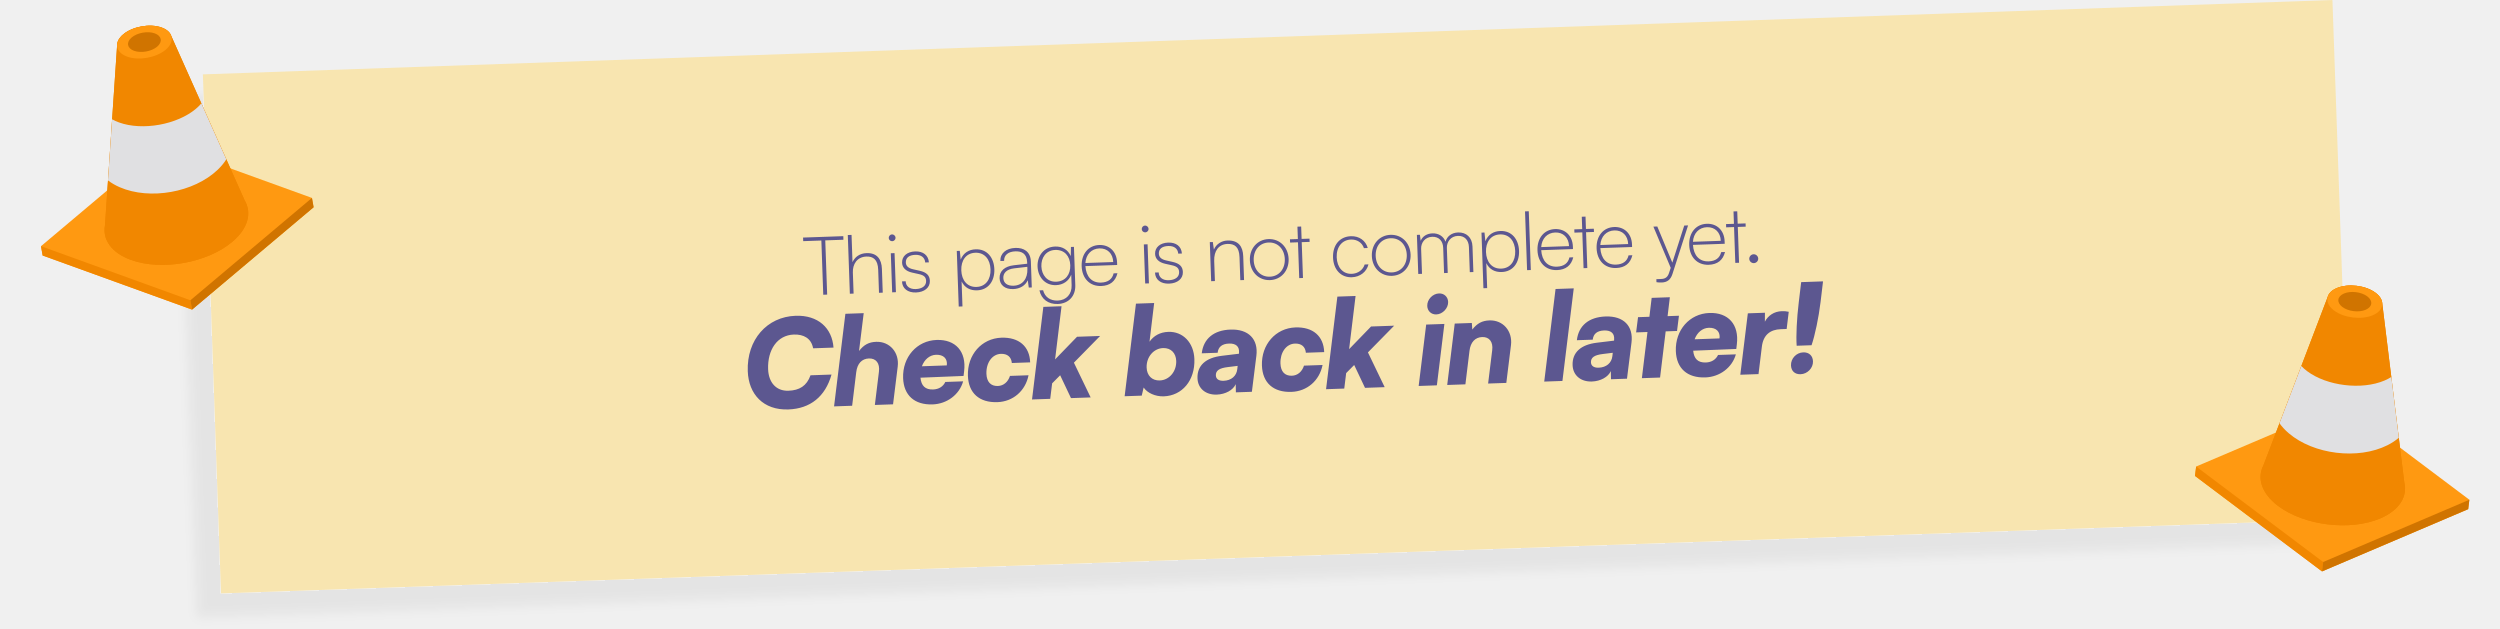
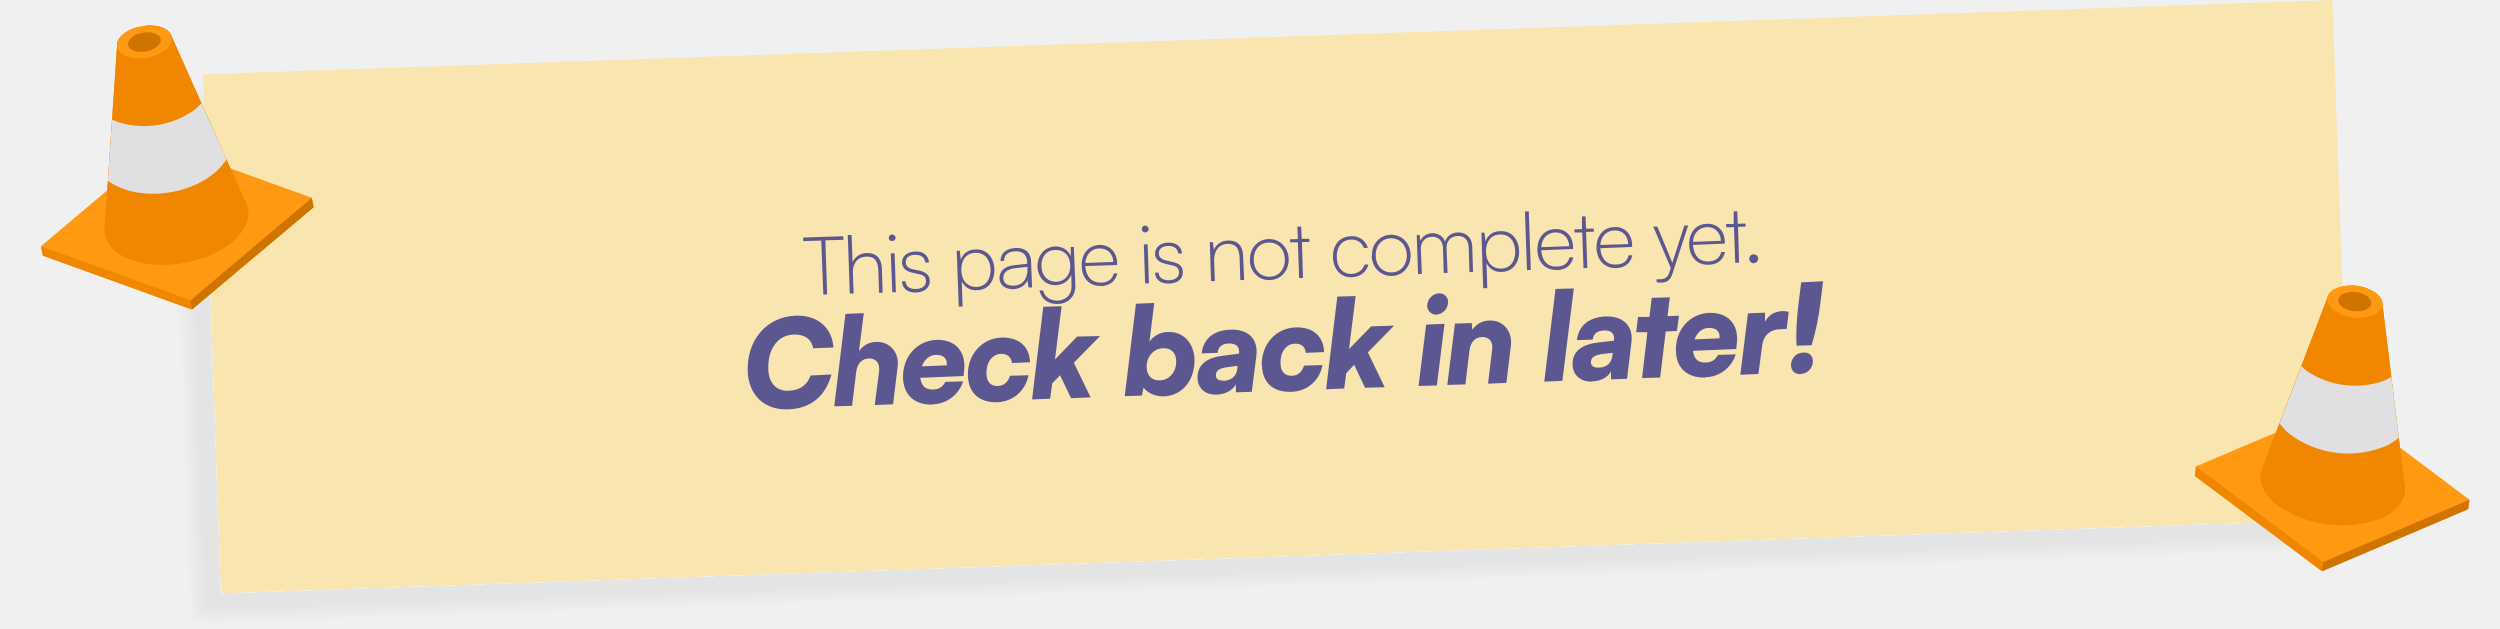
- <svg xmlns="http://www.w3.org/2000/svg" width="982" height="247" viewBox="0 0 982 247" fill="none">
-   <g filter="url(#filter0_d_122_251)">
-     <rect x="79.69" y="29.211" width="837" height="204" transform="rotate(-2 79.6904 29.2109)" fill="#F8E5B0" />
+ <svg xmlns="http://www.w3.org/2000/svg" width="982" height="247" fill="none">
+   <g filter="url(#a)">
+     <path fill="#F8E5B0" d="M79.7 29.2 916.2 0l7.1 203.9L86.8 233z" />
  </g>
-   <path d="M315.498 94.723L315.449 93.315L331.248 92.764L331.297 94.171L324.165 94.42L324.909 115.719L323.374 115.773L322.63 94.474L315.498 94.723ZM335.291 115.324L333.82 115.376L333.015 92.318L334.486 92.266L334.86 102.98C335.782 100.962 337.653 99.52 340.371 99.425C344.497 99.281 346.281 101.781 346.415 105.618L346.741 114.957L345.27 115.008L344.954 105.957C344.812 101.896 342.945 100.68 340.322 100.772C336.644 100.9 334.888 103.779 335.001 107.009L335.291 115.324ZM350.48 94.75C349.744 94.775 349.116 94.189 349.091 93.485C349.065 92.75 349.651 92.089 350.386 92.063C351.09 92.039 351.752 92.656 351.777 93.392C351.802 94.095 351.183 94.725 350.48 94.75ZM350.445 114.827L349.909 99.477L351.38 99.425L351.916 114.776L350.445 114.827ZM354.305 110.53L355.744 110.48C355.813 112.462 357.327 113.626 359.693 113.544C362.284 113.453 363.842 112.246 363.777 110.359C363.724 108.856 362.962 108.114 360.961 107.672L358.347 107.091C355.701 106.511 354.403 105.083 354.337 103.196C354.247 100.638 356.299 98.869 359.465 98.759C362.631 98.648 364.673 100.274 364.866 103.053L363.427 103.103C363.262 101.124 361.815 100.021 359.512 100.102C357.049 100.188 355.742 101.258 355.808 103.145C355.854 104.456 356.782 105.352 358.653 105.767L361.235 106.349C363.946 106.959 365.173 108.165 365.248 110.308C365.339 112.93 363.162 114.767 359.804 114.885C356.542 114.999 354.402 113.312 354.305 110.53ZM376.588 120.414L375.825 98.572L377.009 98.53L377.353 101.976C378.413 99.314 380.577 98.021 383.231 97.929C387.741 97.771 390.422 101.2 390.58 105.741C390.739 110.282 388.303 113.889 383.794 114.047C381.076 114.142 378.923 113 377.716 110.545L378.059 120.363L376.588 120.414ZM377.596 106.194C377.731 110.064 379.91 112.838 383.587 112.709C387.233 112.582 389.212 109.663 389.077 105.793C388.941 101.892 386.764 99.15 383.118 99.277C379.441 99.406 377.46 102.293 377.596 106.194ZM397.972 113.552C394.678 113.667 392.728 111.91 392.636 109.287C392.538 106.473 394.65 104.606 398.222 104.193L403.484 103.593L403.464 103.018C403.343 99.564 401.262 98.644 398.831 98.729C395.985 98.828 394.337 100.23 394.415 102.469L392.944 102.52C392.839 99.514 395.203 97.511 398.817 97.384C402.111 97.269 404.789 98.777 404.927 102.742L405.282 112.912L404.099 112.954L403.711 110.085C402.728 112.201 400.627 113.459 397.972 113.552ZM398.118 112.234C401.732 112.108 403.687 109.414 403.556 105.64L403.527 104.809L398.392 105.404C395.299 105.768 394.04 107.317 394.106 109.204C394.18 111.315 395.816 112.314 398.118 112.234ZM407.548 104.668C407.406 100.607 409.906 96.997 414.447 96.839C417.293 96.739 419.485 98.072 420.598 100.594L420.664 97.006L421.848 96.964L422.373 111.995C422.522 116.281 419.776 119.258 415.491 119.408C411.781 119.537 409.054 117.551 408.292 114.056L409.731 114.006C410.4 116.672 412.534 118.166 415.476 118.064C418.866 117.945 421.055 115.531 420.933 112.045L420.788 107.888C419.819 110.387 417.599 111.906 414.816 112.003C410.403 112.157 407.69 108.73 407.548 104.668ZM409.051 104.616C409.169 108.006 411.315 110.78 414.865 110.656C418.511 110.529 420.529 107.801 420.403 104.187C420.279 100.637 418.171 98.053 414.494 98.182C410.848 98.309 408.934 101.258 409.051 104.616ZM432.544 112.344C428.099 112.5 425.045 109.404 424.876 104.575C424.709 99.778 427.504 96.383 431.789 96.233C435.787 96.093 438.638 98.876 438.784 103.065L438.82 104.088L426.347 104.524C426.622 108.709 428.883 111.127 432.497 111.001C435.216 110.906 436.901 109.663 437.43 107.371L438.933 107.318C438.148 110.516 435.998 112.224 432.544 112.344ZM431.836 97.576C428.702 97.686 426.572 99.937 426.337 103.308L437.274 102.926C437.158 99.6 435.002 97.466 431.836 97.576ZM449.864 91.279C449.129 91.305 448.5 90.718 448.475 90.015C448.45 89.279 449.035 88.618 449.771 88.593C450.474 88.568 451.136 89.186 451.162 89.921C451.186 90.625 450.568 91.255 449.864 91.279ZM449.829 111.357L449.293 96.006L450.764 95.955L451.3 111.305L449.829 111.357ZM453.689 107.059L455.128 107.009C455.198 108.992 456.711 110.156 459.078 110.073C461.668 109.983 463.227 108.775 463.161 106.889C463.108 105.386 462.346 104.644 460.345 104.201L457.732 103.62C455.086 103.04 453.787 101.613 453.721 99.726C453.632 97.167 455.683 95.399 458.849 95.288C462.016 95.177 464.058 96.803 464.251 99.582L462.812 99.632C462.646 97.653 461.199 96.551 458.896 96.631C456.434 96.717 455.126 97.787 455.192 99.674C455.238 100.986 456.166 101.882 458.038 102.297L460.619 102.879C463.33 103.489 464.557 104.695 464.632 106.837C464.724 109.46 462.546 111.297 459.188 111.414C455.926 111.528 453.786 109.842 453.689 107.059ZM477.217 110.4L475.746 110.452L475.21 95.101L476.393 95.06L476.817 98.023C477.765 95.844 479.833 94.555 482.136 94.475C486.485 94.323 488.206 96.824 488.34 100.662L488.666 110L487.195 110.052L486.879 101.001C486.737 96.94 484.933 95.722 482.151 95.819C478.665 95.941 476.805 98.599 476.94 102.469L477.217 110.4ZM490.95 102.236C490.788 97.599 493.899 94.064 498.28 93.911C502.661 93.758 506.011 97.067 506.173 101.704C506.335 106.342 503.224 109.876 498.843 110.029C494.461 110.182 491.112 106.873 490.95 102.236ZM492.453 102.183C492.59 106.117 495.214 108.811 498.796 108.686C502.378 108.561 504.807 105.69 504.67 101.757C504.532 97.823 501.909 95.129 498.327 95.254C494.745 95.379 492.316 98.25 492.453 102.183ZM511.806 109.192L510.335 109.244L509.844 95.172L506.742 95.281L506.697 94.001L509.799 93.893L509.63 89.032L511.101 88.981L511.27 93.842L514.373 93.733L514.417 95.013L511.315 95.121L511.806 109.192ZM523.615 101.159C523.445 96.298 526.209 92.936 530.623 92.782C533.917 92.667 536.447 94.531 537.253 97.417L535.749 97.47C535.031 95.221 532.939 94.014 530.669 94.093C527.247 94.212 524.908 96.92 525.053 101.077C525.191 105.043 527.525 107.683 530.947 107.563C533.409 107.477 535.407 105.999 536.038 103.895L537.541 103.843C536.811 106.782 534.256 108.793 530.994 108.907C526.772 109.054 523.782 105.956 523.615 101.159ZM538.862 100.563C538.7 95.926 541.811 92.391 546.192 92.238C550.573 92.085 553.923 95.394 554.085 100.031C554.247 104.668 551.136 108.203 546.755 108.356C542.374 108.509 539.024 105.2 538.862 100.563ZM540.365 100.51C540.503 104.444 543.126 107.138 546.708 107.013C550.29 106.888 552.719 104.017 552.582 100.084C552.444 96.15 549.821 93.456 546.239 93.581C542.657 93.706 540.228 96.577 540.365 100.51ZM558.563 107.56L557.092 107.611L556.556 92.26L557.74 92.219L558.046 94.578C558.784 92.791 560.509 91.738 562.651 91.663C565.114 91.577 567.047 92.855 567.793 94.942C568.391 92.808 570.199 91.4 572.757 91.31C575.923 91.2 578.267 93.231 578.393 96.813L578.743 106.855L577.336 106.904L576.992 97.054C576.894 94.24 575.234 92.569 572.676 92.658C569.766 92.76 568.246 95.086 568.326 97.389L568.669 107.207L567.23 107.257L566.885 97.375C566.787 94.561 565.129 92.921 562.57 93.011C559.66 93.112 558.139 95.407 558.22 97.71L558.563 107.56ZM582.687 113.217L581.925 91.374L583.108 91.333L583.452 94.779C584.512 92.117 586.676 90.824 589.331 90.731C593.84 90.574 596.521 94.003 596.68 98.544C596.838 103.085 594.403 106.692 589.894 106.85C587.175 106.945 585.022 105.803 583.816 103.348L584.158 113.166L582.687 113.217ZM583.696 98.997C583.831 102.867 586.009 105.641 589.687 105.512C593.332 105.385 595.312 102.466 595.177 98.596C595.04 94.695 592.863 91.953 589.218 92.08C585.54 92.209 583.559 95.096 583.696 98.997ZM601.308 106.067L599.837 106.118L599.031 83.028L600.502 82.977L601.308 106.067ZM611.589 106.092C607.144 106.247 604.09 103.152 603.921 98.323C603.753 93.526 606.549 90.13 610.834 89.981C614.832 89.841 617.682 92.623 617.829 96.813L617.865 97.836L605.392 98.272C605.666 102.457 607.928 104.875 611.542 104.749C614.26 104.654 615.946 103.41 616.474 101.119L617.977 101.066C617.192 104.263 615.043 105.971 611.589 106.092ZM610.881 91.324C607.747 91.433 605.616 93.685 605.382 97.055L616.319 96.673C616.203 93.347 614.047 91.213 610.881 91.324ZM623.496 105.292L622.025 105.343L621.533 91.272L618.431 91.38L618.387 90.101L621.489 89.993L621.319 85.132L622.79 85.08L622.96 89.941L626.062 89.833L626.107 91.112L623.005 91.221L623.496 105.292ZM634.811 105.281C630.366 105.436 627.312 102.341 627.143 97.512C626.976 92.715 629.771 89.319 634.056 89.17C638.054 89.03 640.905 91.812 641.051 96.002L641.087 97.025L628.614 97.461C628.888 101.646 631.15 104.064 634.764 103.938C637.482 103.843 639.168 102.599 639.696 100.308L641.199 100.255C640.415 103.452 638.265 105.161 634.811 105.281ZM634.103 90.513C630.969 90.622 628.838 92.874 628.604 96.244L639.541 95.862C639.425 92.536 637.269 90.402 634.103 90.513ZM650.659 110.843L650.618 109.66L652.057 109.61C653.305 109.566 654.84 109.513 655.563 107.31L656.258 105.205L649.449 89.016L650.984 88.963L656.891 103.165L661.57 88.593L663.073 88.541L656.921 107.679C656.198 109.914 654.824 110.89 652.745 110.963C651.913 110.992 651.304 110.949 650.659 110.843ZM671.19 104.011C666.745 104.166 663.691 101.071 663.522 96.242C663.355 91.445 666.15 88.049 670.435 87.899C674.433 87.76 677.284 90.542 677.43 94.731L677.466 95.755L664.993 96.19C665.268 100.375 667.529 102.794 671.143 102.668C673.861 102.573 675.547 101.329 676.075 99.037L677.578 98.985C676.794 102.182 674.644 103.89 671.19 104.011ZM670.482 89.243C667.348 89.352 665.217 91.604 664.983 94.974L675.92 94.592C675.804 91.266 673.648 89.132 670.482 89.243ZM683.097 103.211L681.626 103.262L681.135 89.191L678.032 89.299L677.988 88.02L681.09 87.912L680.92 83.05L682.391 82.999L682.561 87.86L685.663 87.752L685.708 89.031L682.606 89.139L683.097 103.211ZM688.93 103.359C687.97 103.393 687.143 102.621 687.111 101.694C687.077 100.734 687.849 99.907 688.808 99.873C689.768 99.84 690.595 100.611 690.628 101.571C690.661 102.498 689.889 103.326 688.93 103.359Z" fill="#5C5790" />
-   <path d="M309.665 160.831C299.879 161.173 294.04 154.893 293.722 145.779C293.291 133.45 301.285 124.43 312.51 124.038C321.337 123.729 326.846 128.82 327.404 136.533L319.392 136.813C318.679 132.9 315.693 131.275 311.807 131.411C305.283 131.638 301.451 137.44 301.716 145.019C301.897 150.2 304.851 153.651 309.696 153.482C314.014 153.331 316.883 151.598 318.37 147.415L326.621 147.127C324.186 155.809 318.251 160.531 309.665 160.831ZM334.721 159.38L327.621 159.628L332.067 123.259L339.262 123.007L337.428 137.864C339.359 135.395 341.292 134.367 344.17 134.267C349.495 134.081 353.298 138.463 352.626 143.962L350.791 158.819L343.644 159.068L345.251 145.948C345.666 142.716 344.107 140.705 341.325 140.802C338.542 140.899 336.735 142.788 336.326 146.212L334.721 159.38ZM366.343 158.852C359.243 159.1 354.98 155.31 354.743 148.499C354.454 140.248 360.137 133.805 367.908 133.534C375.344 133.274 379.642 138.071 378.711 145.788L378.488 147.669L361.558 148.357C361.862 151.564 363.452 153.093 366.522 152.986C368.777 152.907 370.469 151.84 371.318 150.033L378.322 149.788C376.87 154.978 372.003 158.654 366.343 158.852ZM367.679 139.354C365.137 139.442 363.086 141.243 362.121 143.87L371.908 143.529C372.247 140.875 370.605 139.251 367.679 139.354ZM380.193 147.61C379.905 139.359 385.588 132.917 393.359 132.645C400.219 132.406 404.429 136.053 404.648 142.337L397.453 142.588C397.225 140.195 395.691 138.904 393.148 138.992C389.742 139.111 387.314 142.462 387.466 146.828C387.577 149.994 389.174 151.715 391.956 151.618C394.163 151.541 395.937 150.086 396.717 147.657L404.009 147.403C402.782 153.545 397.934 157.749 391.794 157.963C384.694 158.211 380.431 154.422 380.193 147.61ZM412.528 156.663L405.38 156.912L409.825 120.543L416.973 120.294L414.436 141.179L423.059 132.28L432.126 131.964L421.83 142.458L428.406 156.108L420.683 156.378L416.431 147.401L413.276 150.585L412.528 156.663ZM448.474 155.408L441.758 155.642L446.203 119.273L453.351 119.023L451.528 134.216C453.176 131.901 455.624 130.471 458.934 130.355C464.594 130.158 468.925 134.521 469.153 141.045C469.448 149.488 464.324 155.43 457.129 155.682C453.819 155.797 450.597 154.325 449.227 152.211L448.474 155.408ZM450.395 144.39C450.503 147.508 452.496 149.552 455.566 149.444C459.26 149.315 462.168 145.948 462.022 141.774C461.913 138.656 459.921 136.613 456.851 136.72C453.157 136.849 450.249 140.216 450.395 144.39ZM477.945 155.003C473.58 155.155 470.512 152.573 470.373 148.591C470.199 143.602 473.597 140.506 479.958 139.755L486.654 138.945L486.687 138.512C486.891 136.103 485.455 134.856 482.768 134.95C480.034 135.046 478.539 136.251 478.284 138.565L472.048 138.783C472.712 133.044 476.773 129.684 483.345 129.455C490.397 129.209 494.33 133.202 493.503 139.763L491.739 153.897L485.455 154.116L485.391 150.9C484.368 153.242 481.351 154.884 477.945 155.003ZM480.637 149.578C483.612 149.474 485.712 147.719 486.002 145.02L486.148 143.718L482.322 144.187C478.783 144.599 477.523 145.652 477.586 147.475C477.635 148.866 478.719 149.645 480.637 149.578ZM495.688 143.577C495.4 135.326 501.083 128.883 508.854 128.612C515.714 128.372 519.924 132.02 520.143 138.304L512.948 138.555C512.72 136.162 511.186 134.87 508.644 134.959C505.238 135.078 502.809 138.429 502.962 142.794C503.072 145.96 504.669 147.682 507.452 147.585C509.658 147.507 511.432 146.053 512.212 143.624L519.504 143.369C518.277 149.512 513.429 153.716 507.289 153.93C500.189 154.178 495.926 150.388 495.688 143.577ZM528.023 152.63L520.875 152.879L525.321 116.51L532.468 116.26L529.932 137.146L538.554 128.247L547.621 127.931L537.325 138.424L543.901 152.075L536.178 152.345L531.926 143.368L528.771 146.552L528.023 152.63ZM564.197 123.51C562.182 123.58 560.691 122.143 560.622 120.176C560.535 117.682 562.711 115.348 565.254 115.26C567.268 115.189 568.759 116.626 568.828 118.593C568.913 121.039 566.691 123.422 564.197 123.51ZM557.253 151.609L560.205 127.491L567.353 127.242L564.401 151.359L557.253 151.609ZM575.61 150.968L568.463 151.218L571.415 127.1L578.131 126.865L578.317 129.452C580.248 126.983 582.181 125.955 585.06 125.855C590.384 125.669 594.188 130.051 593.515 135.55L591.68 150.407L584.533 150.656L586.14 137.536C586.555 134.304 584.996 132.293 582.214 132.39C579.432 132.487 577.626 134.423 577.216 137.8L575.61 150.968ZM613.724 149.637L606.576 149.887L611.022 113.517L618.169 113.268L613.724 149.637ZM625.289 149.857C620.923 150.01 617.855 147.427 617.716 143.446C617.542 138.457 620.94 135.36 627.302 134.61L633.997 133.8L634.03 133.366C634.234 130.958 632.798 129.711 630.112 129.805C627.377 129.9 625.882 131.105 625.627 133.42L619.391 133.637C620.055 127.899 624.116 124.539 630.688 124.309C637.74 124.063 641.674 128.056 640.846 134.617L639.082 148.751L632.798 148.971L632.734 145.755C631.711 148.096 628.694 149.739 625.289 149.857ZM627.981 144.432C630.955 144.328 633.055 142.574 633.345 139.874L633.492 138.572L629.666 139.042C626.126 139.454 624.866 140.507 624.93 142.329C624.978 143.721 626.062 144.499 627.981 144.432ZM652.075 148.298L644.928 148.547L647.128 130.411L642.667 130.567L643.418 124.585L647.88 124.43L648.773 117.002L655.921 116.752L655.027 124.18L659.489 124.024L658.737 130.006L654.276 130.162L652.075 148.298ZM669.87 148.253C662.771 148.501 658.508 144.711 658.27 137.899C657.982 129.648 663.665 123.206 671.436 122.935C678.871 122.675 683.169 127.472 682.238 135.189L682.016 137.07L665.085 137.757C665.389 140.965 666.98 142.494 670.05 142.387C672.304 142.308 673.996 141.24 674.846 139.434L681.849 139.189C680.398 144.379 675.531 148.055 669.87 148.253ZM671.207 128.754C668.664 128.843 666.614 130.644 665.649 133.271L675.435 132.929C675.775 130.276 674.133 128.652 671.207 128.754ZM702.617 122.47L701.796 129.223L699.493 129.303C695.368 129.447 692.606 131.513 692.051 136.239L690.744 146.947L683.596 147.197L686.548 123.079L693.264 122.845L693.243 126.352C694.504 123.954 696.849 122.335 699.871 122.23C700.782 122.198 701.745 122.26 702.617 122.47ZM711.582 135.605L705.73 135.81C705.448 131.881 705.786 125.049 706.533 118.923L707.498 110.821L716.085 110.521L715.119 118.623C714.373 124.749 712.933 131.668 711.582 135.605ZM707.273 146.995C705.018 147.073 703.578 145.731 703.501 143.524C703.408 140.838 705.583 138.504 708.318 138.409C710.572 138.33 712.062 139.719 712.139 141.926C712.231 144.564 709.959 146.901 707.273 146.995Z" fill="#5C5790" />
-   <g clip-path="url(#clip0_122_251)">
-     <path d="M16.752 100.37L16.099 96.703L63.842 56.499L122.531 77.744L123.184 81.411L75.441 121.615L16.752 100.37Z" fill="#FF9911" />
-     <path d="M96.097 78.692L67.266 14.11L67.264 14.111C66.81 12.745 65.542 11.558 63.504 10.82C58.919 9.16 52.117 10.372 48.388 13.512C46.73 14.909 45.949 16.461 45.995 17.899L45.993 17.9L41.235 88.464C40.189 94.05 43.72 99.3 51.452 102.099C63.512 106.464 81.406 103.277 91.217 95.015C97.506 89.719 99.007 83.572 96.097 78.692Z" fill="#F18700" />
-     <path d="M96.097 78.692L67.266 14.11L67.264 14.111C66.81 12.745 65.542 11.558 63.504 10.82C58.919 9.16 52.117 10.372 48.388 13.512C46.73 14.909 45.949 16.461 45.995 17.899L45.993 17.9L41.235 88.464C40.189 94.05 43.72 99.3 51.452 102.099C63.512 106.464 81.406 103.277 91.217 95.015C97.506 89.719 99.007 83.572 96.097 78.692Z" fill="#F18700" />
-     <path d="M74.788 117.947L75.441 121.615L16.752 100.37L16.099 96.703L74.788 117.947Z" fill="#F18700" />
-     <path d="M74.788 117.947L75.442 121.615L123.185 81.411L122.531 77.744L74.788 117.947Z" fill="#D07400" />
-     <path d="M49.942 22.239C45.358 20.58 44.658 16.653 48.388 13.512C52.117 10.372 58.919 9.16 63.503 10.82C68.087 12.479 68.787 16.406 65.058 19.547C61.328 22.687 54.526 23.899 49.942 22.239Z" fill="#FF9911" />
-     <path d="M52.654 19.955C49.903 18.96 49.484 16.603 51.721 14.719C53.959 12.835 58.04 12.108 60.79 13.104C63.541 14.099 63.961 16.456 61.723 18.34C59.486 20.224 55.404 20.951 52.654 19.955Z" fill="#D07400" />
-     <path d="M88.906 62.583L79.096 40.609C78.489 41.33 77.78 42.041 76.96 42.732C69.513 49.002 55.931 51.422 46.777 48.108C45.768 47.743 44.858 47.321 44.04 46.853L42.421 70.864C43.738 71.875 45.273 72.778 47.025 73.539C58.86 78.685 76.178 75.601 85.508 66.684C86.89 65.365 88.019 63.987 88.906 62.583Z" fill="#E0E0E2" />
+   <path fill="#5C5790" d="M315.5 94.7v-1.4l15.7-.5.1 1.4-7.1.2.7 21.3h-1.5l-.8-21.2-7.1.2Zm19.8 20.6h-1.5l-.8-23h1.5l.4 10.7a6 6 0 0 1 5.5-3.6c4.1-.1 5.9 2.4 6 6.2l.3 9.4h-1.4l-.3-9c-.2-4.1-2-5.3-4.7-5.2-3.7.1-5.4 3-5.3 6.2l.3 8.3Zm15.2-20.6c-.8 0-1.4-.5-1.4-1.2 0-.8.6-1.4 1.3-1.4.7 0 1.4.6 1.4 1.3 0 .7-.6 1.3-1.3 1.3Zm0 20.1-.6-15.3h1.5l.5 15.3h-1.5Zm3.8-4.3h1.4c.1 2 1.6 3.1 4 3 2.6 0 4.1-1.3 4-3.1 0-1.5-.7-2.3-2.7-2.7l-2.7-.6c-2.6-.6-3.9-2-4-3.9 0-2.6 2-4.3 5.2-4.4 3.1-.2 5.2 1.5 5.4 4.3h-1.5c-.1-2-1.6-3-3.9-3-2.5 0-3.8 1.2-3.7 3 0 1.4 1 2.3 2.9 2.7l2.5.5c2.7.7 4 1.9 4 4 .1 2.6-2 4.5-5.4 4.6-3.3.1-5.4-1.6-5.5-4.4Zm22.3 10-.8-22h1.2l.4 3.5c1-2.7 3.2-4 5.8-4 4.5-.2 7.2 3.2 7.4 7.7.1 4.6-2.3 8.2-6.8 8.3a6 6 0 0 1-6-3.5l.3 9.9h-1.5Zm1-14.3c.1 3.9 2.3 6.6 6 6.5 3.6-.1 5.6-3 5.5-7-.2-3.8-2.3-6.5-6-6.4-3.7.1-5.6 3-5.5 6.9Zm20.4 7.4c-3.3 0-5.3-1.7-5.4-4.3 0-2.8 2-4.7 5.6-5.1l5.3-.6v-.6c-.2-3.4-2.2-4.4-4.7-4.3-2.8.1-4.5 1.5-4.4 3.8H393c0-3 2.3-5 6-5.1 3.2-.1 5.9 1.4 6 5.3l.4 10.2H404l-.4-2.8c-1 2.1-3 3.4-5.7 3.5Zm.1-1.4c3.6 0 5.6-2.8 5.5-6.6v-.8l-5.2.6c-3.1.4-4.4 2-4.3 3.8 0 2.1 1.7 3.1 4 3Zm9.4-7.5c0-4 2.4-7.7 7-7.9 2.8 0 5 1.3 6.1 3.8V97h1.2l.6 15c.1 4.3-2.6 7.3-7 7.4-3.6.1-6.3-1.8-7.1-5.3h1.4c.7 2.6 2.8 4 5.8 4 3.4-.2 5.6-2.6 5.4-6l-.1-4.2c-1 2.5-3.2 4-6 4.1-4.4.2-7.1-3.3-7.3-7.3Zm1.6 0c0 3.3 2.2 6 5.8 6 3.6-.2 5.6-2.9 5.5-6.5-.1-3.6-2.2-6.1-6-6-3.6.1-5.5 3-5.3 6.4Zm23.4 7.6c-4.4.2-7.5-2.9-7.6-7.7-.2-4.8 2.6-8.2 6.9-8.4 4-.1 6.8 2.7 7 6.9v1l-12.5.4c.3 4.2 2.6 6.6 6.2 6.5 2.7 0 4.4-1.3 5-3.6h1.4c-.8 3.1-2.9 4.8-6.4 5Zm-.7-14.7c-3.1 0-5.2 2.3-5.5 5.7l11-.4c-.1-3.3-2.3-5.4-5.5-5.3Zm18-6.3c-.7 0-1.3-.6-1.3-1.3 0-.7.5-1.4 1.3-1.4.7 0 1.3.6 1.4 1.3 0 .7-.6 1.4-1.3 1.4Zm0 20-.5-15.3h1.5l.5 15.3h-1.5Zm3.9-4.2h1.4c.1 1.9 1.6 3 4 3 2.6-.1 4.1-1.3 4-3.2 0-1.5-.8-2.3-2.8-2.7l-2.6-.6c-2.6-.6-4-2-4-3.9 0-2.5 2-4.3 5.1-4.4 3.2-.1 5.3 1.5 5.5 4.3h-1.5c-.2-2-1.6-3-3.9-3-2.5.1-3.8 1.2-3.7 3 0 1.4 1 2.3 2.8 2.7l2.6.6c2.7.6 4 1.8 4 4 .1 2.6-2 4.4-5.4 4.5-3.3.1-5.4-1.6-5.5-4.3Zm23.5 3.3h-1.5l-.5-15.3h1.2l.4 3a6 6 0 0 1 5.3-3.6c4.4-.2 6.1 2.3 6.2 6.2l.4 9.3h-1.5l-.3-9c-.2-4-2-5.3-4.7-5.2-3.5.1-5.4 2.8-5.3 6.7l.3 7.9Zm13.8-8.2c-.2-4.6 2.9-8.1 7.3-8.3 4.4-.1 7.7 3.2 7.9 7.8.1 4.6-3 8.2-7.4 8.3-4.3.2-7.7-3.1-7.9-7.8Zm1.5 0c0 4 2.7 6.6 6.3 6.5 3.6-.1 6-3 5.9-7-.2-3.9-2.8-6.6-6.4-6.4-3.6 0-6 3-5.8 6.9Zm19.3 7h-1.5l-.5-14h-3l-.1-1.2 3.1-.1-.2-4.9h1.5l.2 4.8h3l.1 1.2-3 .1.4 14Zm11.8-8c-.2-4.9 2.6-8.3 7-8.4a6.3 6.3 0 0 1 6.7 4.6h-1.6c-.7-2.2-2.8-3.4-5-3.3-3.5.1-5.8 2.8-5.6 7 0 4 2.4 6.6 5.8 6.5 2.5-.1 4.5-1.6 5.1-3.7h1.5c-.7 2.9-3.2 4.9-6.5 5-4.2.2-7.2-3-7.4-7.7Zm15.3-.6c-.2-4.7 3-8.2 7.3-8.4 4.4-.1 7.7 3.2 7.9 7.8.1 4.7-3 8.2-7.3 8.4-4.4.1-7.8-3.2-8-7.8Zm1.5 0c.1 3.8 2.7 6.5 6.3 6.4 3.6-.1 6-3 5.9-7-.2-3.8-2.8-6.5-6.4-6.4-3.5.1-6 3-5.8 7Zm18.2 7H557l-.5-15.3h1.1l.3 2.3c.8-1.8 2.5-2.9 4.7-3 2.4 0 4.3 1.3 5 3.3.7-2 2.5-3.5 5-3.6 3.2-.1 5.6 2 5.7 5.5l.3 10-1.4.1-.3-9.8c-.1-2.9-1.8-4.5-4.3-4.4-3 0-4.5 2.4-4.4 4.7l.4 9.8h-1.5l-.3-9.8c-.1-2.8-1.8-4.5-4.3-4.4-3 .1-4.5 2.4-4.4 4.7l.4 9.9Zm24 5.6-.7-21.8h1.2l.4 3.4c1-2.7 3.2-4 5.8-4 4.5-.2 7.2 3.2 7.4 7.7.1 4.6-2.3 8.2-6.8 8.3a6 6 0 0 1-6-3.5l.3 9.9h-1.5Zm1.1-14.2c.1 3.9 2.3 6.6 6 6.5 3.6-.1 5.6-3 5.5-6.9-.2-4-2.3-6.6-6-6.5-3.7.1-5.6 3-5.5 6.9Zm17.6 7-1.5.1-.8-23 1.5-.1.8 23Zm10.3 0c-4.5.2-7.5-2.8-7.7-7.7-.1-4.8 2.6-8.2 7-8.3 4-.2 6.8 2.6 7 6.8v1l-12.5.5c.3 4.2 2.5 6.6 6.1 6.4 2.8 0 4.4-1.3 5-3.6h1.5c-.8 3.2-3 4.9-6.4 5Zm-.7-14.7c-3.2.1-5.3 2.4-5.5 5.8l11-.4c-.2-3.4-2.4-5.5-5.5-5.4Zm12.6 14H622l-.5-14h-3l-.1-1.2 3-.1V85h1.4l.2 4.8h3l.1 1.2-3.1.1.5 14Zm11.3 0c-4.4.1-7.5-3-7.7-7.8-.1-4.8 2.7-8.2 7-8.3 4-.2 6.8 2.6 7 6.8v1l-12.5.5c.3 4.1 2.5 6.6 6.2 6.4 2.7 0 4.4-1.3 4.9-3.6h1.5c-.8 3.2-3 4.9-6.4 5Zm-.7-14.8c-3.1.1-5.3 2.4-5.5 5.7l11-.3c-.2-3.4-2.3-5.5-5.5-5.4Zm16.6 20.3v-1.1h1.4c1.2-.1 2.7-.2 3.5-2.4l.7-2-6.9-16.3h1.6l5.9 14.2 4.7-14.6h1.5l-6.2 19c-.7 2.3-2 3.3-4.2 3.4-.8 0-1.4 0-2-.2Zm20.5-6.8c-4.5.2-7.5-3-7.7-7.8-.1-4.8 2.6-8.2 7-8.3 4-.1 6.8 2.6 7 6.8v1l-12.5.5c.3 4.2 2.5 6.6 6.1 6.5 2.8-.1 4.4-1.4 5-3.7h1.5c-.8 3.2-3 4.9-6.4 5Zm-.7-14.8c-3.2.2-5.3 2.4-5.5 5.8l11-.4c-.2-3.3-2.4-5.5-5.5-5.4Zm12.6 14h-1.5l-.5-14-3 .1-.1-1.3h3v-5h1.4l.2 4.9 3-.1.1 1.2-3 .1.4 14.1Zm5.8.2c-1 0-1.8-.8-1.8-1.7 0-1 .7-1.8 1.7-1.8s1.8.7 1.8 1.7c0 .9-.7 1.7-1.7 1.8ZM309.7 160.8c-9.8.4-15.7-6-16-15-.4-12.4 7.6-21.4 18.8-21.8 8.8-.3 14.3 4.8 14.9 12.5l-8 .3c-.7-3.9-3.7-5.5-7.6-5.4-6.5.2-10.3 6-10 13.6.1 5.2 3 8.7 7.9 8.5 4.3-.2 7.2-1.9 8.7-6l8.2-.4c-2.4 8.7-8.3 13.4-17 13.7Zm25-1.4-7 .2 4.4-36.3 7.2-.3-1.9 14.9c2-2.5 3.9-3.5 6.8-3.6 5.3-.2 9.1 4.2 8.4 9.7l-1.8 14.8-7.2.3 1.7-13.2c.4-3.2-1.2-5.2-4-5.1-2.8.1-4.6 2-5 5.4l-1.6 13.2Zm31.6-.5c-7 .2-11.3-3.6-11.6-10.4-.2-8.3 5.4-14.7 13.2-15 7.4-.2 11.7 4.6 10.8 12.3l-.2 1.9-17 .7c.4 3.2 2 4.7 5 4.6 2.3 0 4-1.2 4.8-3l7-.2a12.8 12.8 0 0 1-12 9Zm1.4-19.5c-2.6 0-4.6 1.8-5.6 4.5l9.8-.4c.3-2.6-1.3-4.2-4.2-4.1Zm12.5 8.2c-.3-8.2 5.4-14.7 13.2-15 6.8-.2 11 3.5 11.2 9.7l-7.1.3c-.3-2.4-1.8-3.7-4.4-3.6-3.4.1-5.8 3.5-5.6 7.8 0 3.2 1.7 5 4.5 4.8 2.2 0 4-1.5 4.7-4l7.3-.2c-1.2 6.1-6 10.3-12.2 10.6-7.1.2-11.4-3.6-11.6-10.4Zm32.3 9-7.1.3 4.4-36.4 7.2-.2-2.6 20.9 8.7-9 9-.2-10.3 10.5 6.6 13.6-7.7.3-4.3-9-3.1 3.2-.8 6Zm36-1.2-6.7.2 4.4-36.3 7.2-.3-1.9 15.2a9 9 0 0 1 7.4-3.8c5.7-.2 10 4.1 10.3 10.6.2 8.5-4.9 14.4-12 14.7-3.4.1-6.6-1.4-8-3.5l-.7 3.2Zm1.9-11c.1 3.1 2.1 5.2 5.2 5 3.7 0 6.6-3.5 6.4-7.6 0-3.1-2-5.2-5.1-5-3.7 0-6.7 3.4-6.5 7.6Zm27.5 10.6c-4.3.2-7.4-2.4-7.5-6.4-.2-5 3.2-8 9.6-8.8l6.7-.9v-.4c.2-2.4-1.2-3.6-4-3.6-2.7.1-4.2 1.4-4.4 3.7l-6.3.2c.7-5.8 4.8-9.1 11.3-9.3 7.1-.3 11 3.7 10.2 10.3l-1.8 14.1-6.2.2-.1-3.2c-1 2.3-4 4-7.5 4.1Zm2.7-5.4c3-.1 5.1-1.9 5.4-4.6l.1-1.3-3.8.5c-3.5.4-4.8 1.5-4.7 3.3 0 1.4 1.1 2.1 3 2Zm15-6c-.2-8.3 5.5-14.7 13.3-15 6.8-.2 11 3.4 11.2 9.7l-7.2.3c-.2-2.4-1.7-3.7-4.3-3.6-3.4 0-5.8 3.4-5.6 7.8 0 3.2 1.7 4.9 4.5 4.8 2.2 0 4-1.5 4.7-4l7.3-.2c-1.2 6.1-6 10.3-12.2 10.5-7.1.3-11.4-3.5-11.6-10.3Zm32.4 9-7.1.3 4.4-36.4 7.2-.2-2.6 20.8 8.7-8.9 9-.3-10.3 10.5 6.6 13.7-7.7.2-4.3-9-3.1 3.3-.8 6Zm36.2-29c-2 0-3.5-1.5-3.6-3.4a5 5 0 0 1 4.7-5c2 0 3.5 1.4 3.5 3.4a5 5 0 0 1-4.6 5Zm-7 28 3-24.1 7.2-.3-3 24.2-7.1.2Zm18.4-.6-7.1.2 3-24.1 6.6-.2.2 2.6c2-2.5 3.9-3.5 6.8-3.6 5.3-.2 9 4.2 8.4 9.7l-1.8 14.8-7.2.3 1.6-13.2c.5-3.2-1.1-5.2-3.9-5.1-2.8 0-4.6 2-5 5.4l-1.6 13.2Zm38.1-1.4-7.1.3 4.4-36.4 7.2-.2-4.5 36.3Zm11.6.3c-4.4.1-7.4-2.5-7.6-6.5-.2-5 3.2-8 9.6-8.8l6.7-.8v-.4c.2-2.4-1.2-3.7-3.9-3.6-2.7.1-4.2 1.3-4.5 3.6l-6.2.2c.7-5.7 4.7-9 11.3-9.3 7-.2 11 3.8 10.1 10.3l-1.7 14.2-6.3.2v-3.2c-1 2.3-4.1 4-7.5 4Zm2.7-5.5c3 0 5-1.8 5.3-4.5l.2-1.3-3.8.4c-3.6.5-4.8 1.5-4.8 3.3 0 1.4 1.2 2.2 3 2.1Zm24 3.9-7 .2 2.1-18h-4.4l.7-6h4.5l.9-7.5 7.1-.2-.9 7.4 4.5-.2-.8 6-4.4.2-2.2 18.1Zm17.9 0c-7.1.2-11.4-3.6-11.6-10.4-.3-8.3 5.4-14.7 13.1-15 7.5-.2 11.8 4.6 10.8 12.3l-.2 1.9-17 .7c.4 3.2 2 4.7 5 4.6 2.3 0 4-1.2 4.8-3l7-.2a12.8 12.8 0 0 1-12 9Zm1.3-19.5c-2.5 0-4.6 1.8-5.6 4.5l9.8-.4c.4-2.6-1.3-4.2-4.2-4.1Zm31.4-6.3-.8 6.7-2.3.1c-4.1.1-6.9 2.2-7.4 7l-1.4 10.6-7.1.3 3-24.1 6.7-.3v3.6c1.2-2.4 3.5-4 6.6-4.2.9 0 1.8 0 2.7.3Zm9 13.1-5.9.2c-.3-4 0-10.8.8-16.9l1-8 8.6-.4-1 8.1a96 96 0 0 1-3.5 17Zm-4.3 11.4c-2.3 0-3.7-1.3-3.8-3.5 0-2.7 2-5 4.8-5 2.3-.2 3.8 1.2 3.8 3.4a5 5 0 0 1-4.8 5Z" />
+   <g clip-path="url(#b)">
+     <path fill="#F91" d="m16.8 100.4-.7-3.7 47.7-40.2 58.7 21.2.7 3.7-47.8 40.2-58.6-21.2Z" />
+     <path fill="#F18700" d="M96.1 78.7 67.3 14c-.5-1.4-1.8-2.5-3.8-3.3a17 17 0 0 0-15.1 2.7c-1.7 1.4-2.5 3-2.4 4.4l-4.8 70.6c-1 5.5 2.5 10.8 10.3 13.6 12 4.4 30 1.2 39.7-7 6.3-5.4 7.8-11.5 4.9-16.4Z" />
+     <path fill="#F18700" d="M96.1 78.7 67.3 14c-.5-1.4-1.8-2.5-3.8-3.3a17 17 0 0 0-15.1 2.7c-1.7 1.4-2.5 3-2.4 4.4l-4.8 70.6c-1 5.5 2.5 10.8 10.3 13.6 12 4.4 30 1.2 39.7-7 6.3-5.4 7.8-11.5 4.9-16.4ZM74.8 118l.6 3.6-58.6-21.2-.7-3.7 58.7 21.2Z" />
+     <path fill="#D07400" d="m74.8 118 .6 3.6 47.8-40.2-.7-3.7L74.8 118Z" />
+     <path fill="#F91" d="M50 22.2c-4.6-1.6-5.3-5.5-1.6-8.7a17 17 0 0 1 15.1-2.7c4.6 1.7 5.3 5.6 1.6 8.7a17 17 0 0 1-15.2 2.7Z" />
+     <path fill="#D07400" d="M52.7 20c-2.8-1-3.2-3.4-1-5.3 2.3-1.9 6.3-2.6 9-1.6 2.8 1 3.3 3.4 1 5.2a10.2 10.2 0 0 1-9 1.7Z" />
+     <path fill="#E0E0E2" d="m89 62.6-9.9-22-2.1 2.1a34 34 0 0 1-30.2 5.4L44 47l-1.6 24c1.3 1 2.9 1.9 4.6 2.6 11.9 5.2 29.2 2.1 38.5-6.8C87 65.4 88 64 89 62.6Z" />
  </g>
-   <g clip-path="url(#clip1_122_251)">
-     <path d="M862.194 186.947L862.644 183.249L920.069 158.793L969.961 196.296L969.512 199.994L912.087 224.45L862.194 186.947Z" fill="#FF9911" />
-     <path d="M944.409 189.46L935.758 119.266L935.756 119.266C935.722 117.827 934.857 116.32 933.124 115.018C929.227 112.088 922.368 111.254 917.883 113.165C915.888 114.014 914.687 115.269 914.309 116.659L914.307 116.658L889.09 182.735C886.454 187.769 888.292 193.823 894.865 198.763C905.118 206.47 923.161 208.664 934.961 203.638C942.526 200.416 945.761 194.978 944.409 189.46Z" fill="#F18700" />
-     <path d="M944.409 189.46L935.758 119.266L935.756 119.266C935.722 117.827 934.857 116.32 933.124 115.018C929.227 112.088 922.368 111.254 917.883 113.165C915.888 114.014 914.687 115.269 914.309 116.659L914.307 116.658L889.09 182.735C886.454 187.769 888.292 193.823 894.865 198.763C905.118 206.47 923.161 208.664 934.961 203.638C942.526 200.416 945.761 194.978 944.409 189.46Z" fill="#F18700" />
-     <path d="M912.536 220.752L912.087 224.45L862.194 186.947L862.644 183.249L912.536 220.752Z" fill="#F18700" />
-     <path d="M912.536 220.752L912.087 224.45L969.512 199.994L969.961 196.296L912.536 220.752Z" fill="#D07400" />
-     <path d="M916.813 121.964C912.916 119.035 913.397 115.075 917.883 113.165C922.368 111.254 929.227 112.088 933.124 115.018C937.021 117.947 936.54 121.907 932.054 123.817C927.569 125.727 920.71 124.894 916.813 121.964Z" fill="#FF9911" />
-     <path d="M920.075 120.575C917.736 118.817 918.025 116.441 920.717 115.295C923.408 114.149 927.523 114.649 929.861 116.407C932.2 118.165 931.911 120.54 929.22 121.687C926.528 122.833 922.413 122.332 920.075 120.575Z" fill="#D07400" />
-     <path d="M942.251 171.952L939.308 148.067C938.517 148.579 937.631 149.051 936.643 149.471C927.687 153.286 913.992 151.621 906.21 145.772C905.353 145.127 904.606 144.457 903.96 143.77L895.38 166.253C896.343 167.606 897.546 168.919 898.998 170.16C908.807 178.547 926.269 180.67 937.802 174.877C939.509 174.02 940.993 173.034 942.251 171.952Z" fill="#E0E0E2" />
+   <g clip-path="url(#c)">
+     <path fill="#F91" d="m862.2 187 .4-3.8 57.5-24.4 49.9 37.5-.5 3.7-57.4 24.4-50-37.5Z" />
+     <path fill="#F18700" d="m944.4 189.5-8.6-70.2c0-1.5-1-3-2.7-4.3a17 17 0 0 0-15.2-1.8c-2 .8-3.2 2-3.6 3.5l-25.2 66c-2.6 5-.8 11.1 5.8 16a44.8 44.8 0 0 0 40 5c7.6-3.3 10.9-8.7 9.5-14.2Z" />
+     <path fill="#F18700" d="m944.4 189.5-8.6-70.2c0-1.5-1-3-2.7-4.3a17 17 0 0 0-15.2-1.8c-2 .8-3.2 2-3.6 3.5l-25.2 66c-2.6 5-.8 11.1 5.8 16a44.8 44.8 0 0 0 40 5c7.6-3.3 10.9-8.7 9.5-14.2ZM912.5 220.8l-.4 3.6-50-37.5.5-3.7 50 37.6Z" />
+     <path fill="#D07400" d="m912.5 220.8-.4 3.6 57.4-24.4.5-3.7-57.5 24.5Z" />
+     <path fill="#F91" d="M916.8 122c-3.9-3-3.4-7 1-8.8a17 17 0 0 1 15.3 1.8c4 3 3.4 7-1 8.8a17 17 0 0 1-15.3-1.8Z" />
+     <path fill="#D07400" d="M920 120.6c-2.3-1.8-2-4.2.7-5.3 2.7-1.2 6.8-.7 9.2 1.1 2.3 1.8 2 4.1-.7 5.3-2.7 1.1-6.8.6-9.1-1.1Z" />
+     <path fill="#E0E0E2" d="m942.3 172-3-24c-.8.6-1.7 1-2.7 1.5a34 34 0 0 1-30.4-3.7c-.8-.7-1.6-1.3-2.2-2l-8.6 22.5c1 1.3 2.1 2.6 3.6 3.9a38.3 38.3 0 0 0 38.8 4.7c1.7-.9 3.2-1.9 4.5-3Z" />
  </g>
  <defs>
-     <filter id="filter0_d_122_251" x="66.69" y="0" width="856.609" height="246.087" filterUnits="userSpaceOnUse" color-interpolation-filters="sRGB">
+     <clipPath id="b">
+       <path fill="#fff" d="M0 20.3 111.2.5l19.9 111.2-111.3 19.8z" />
+     </clipPath>
+     <clipPath id="c">
+       <path fill="#fff" d="M869.6 105.5 981.8 119l-13.6 112.2L856 217.6z" />
+     </clipPath>
+     <filter id="a" width="856.6" height="246.1" x="66.7" y="0" color-interpolation-filters="sRGB" filterUnits="userSpaceOnUse">
      <feFlood flood-opacity="0" result="BackgroundImageFix" />
-       <feColorMatrix in="SourceAlpha" type="matrix" values="0 0 0 0 0 0 0 0 0 0 0 0 0 0 0 0 0 0 127 0" result="hardAlpha" />
+       <feColorMatrix in="SourceAlpha" result="hardAlpha" values="0 0 0 0 0 0 0 0 0 0 0 0 0 0 0 0 0 0 127 0" />
      <feOffset dx="-9" dy="9" />
      <feGaussianBlur stdDeviation="2" />
      <feComposite in2="hardAlpha" operator="out" />
-       <feColorMatrix type="matrix" values="0 0 0 0 0 0 0 0 0 0 0 0 0 0 0 0 0 0 0.05 0" />
-       <feBlend mode="normal" in2="BackgroundImageFix" result="effect1_dropShadow_122_251" />
-       <feBlend mode="normal" in="SourceGraphic" in2="effect1_dropShadow_122_251" result="shape" />
+       <feColorMatrix values="0 0 0 0 0 0 0 0 0 0 0 0 0 0 0 0 0 0 0.05 0" />
+       <feBlend in2="BackgroundImageFix" result="effect1_dropShadow_122_251" />
+       <feBlend in="SourceGraphic" in2="effect1_dropShadow_122_251" result="shape" />
    </filter>
-     <clipPath id="clip0_122_251">
-       <rect width="113" height="113" fill="white" transform="translate(0 20.2744) rotate(-10.1002)" />
-     </clipPath>
-     <clipPath id="clip1_122_251">
-       <rect width="113" height="113" fill="white" transform="translate(869.637 105.458) rotate(6.93149)" />
-     </clipPath>
  </defs>
</svg>
